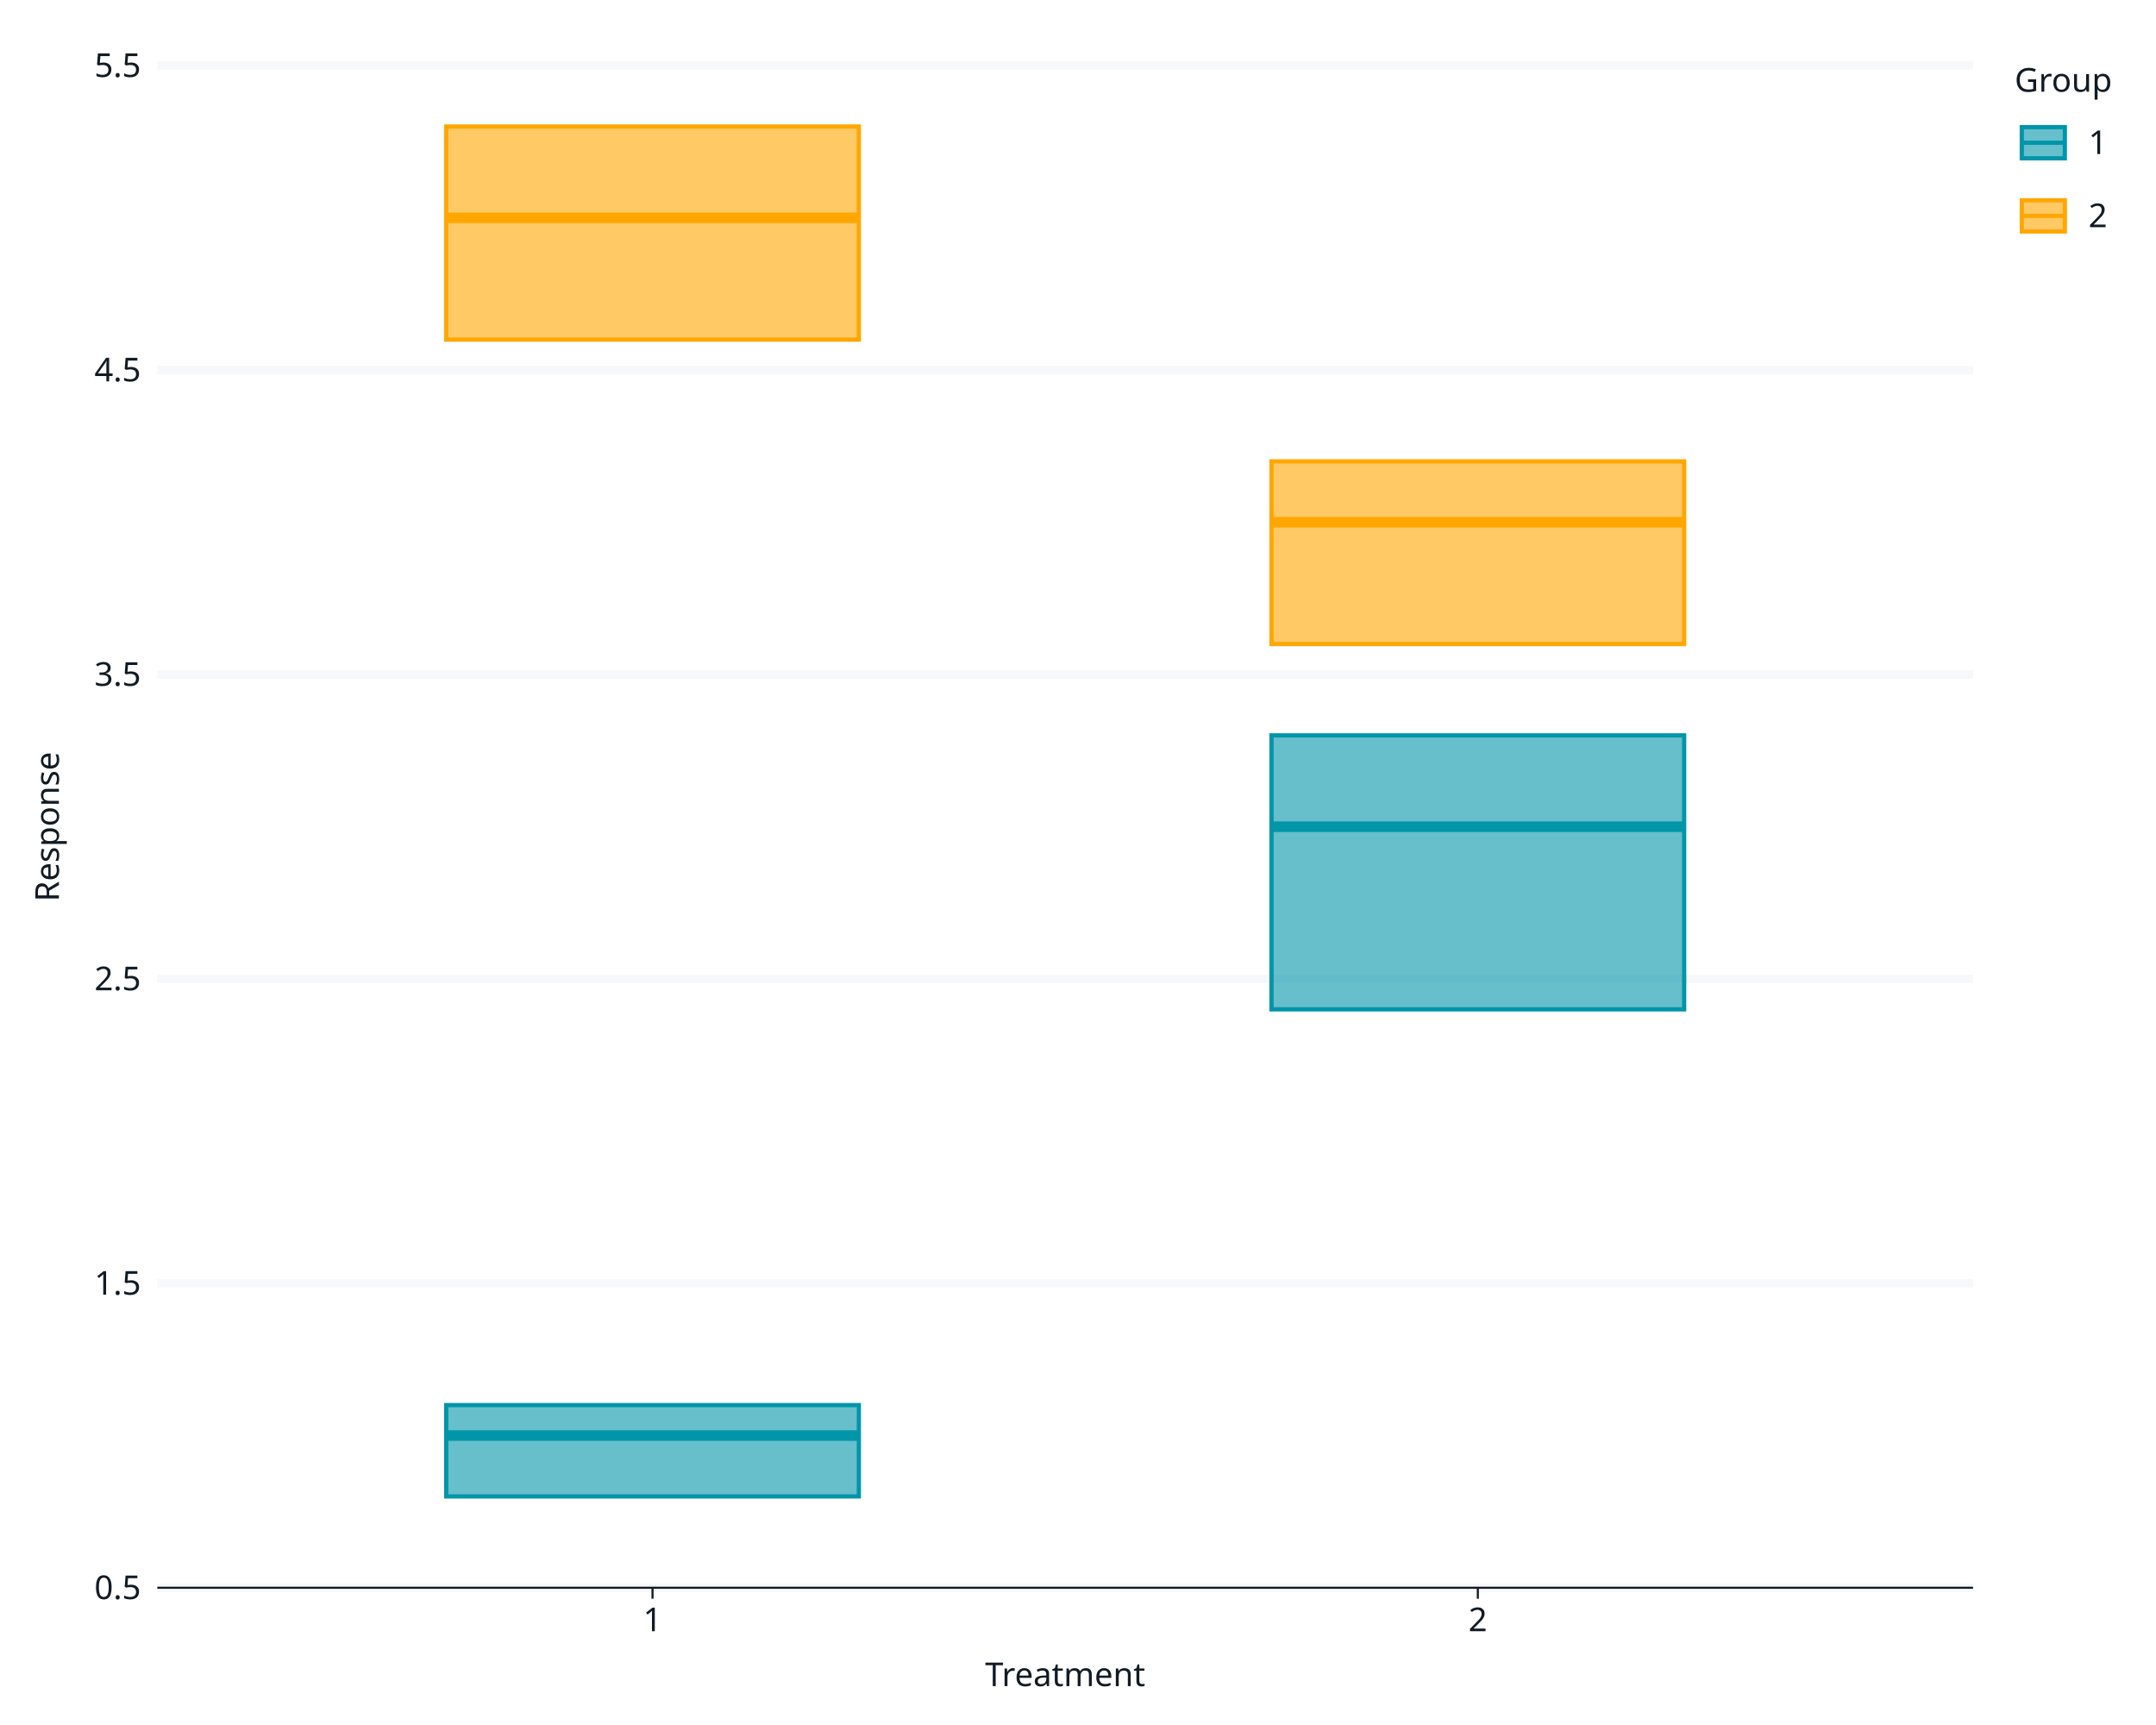
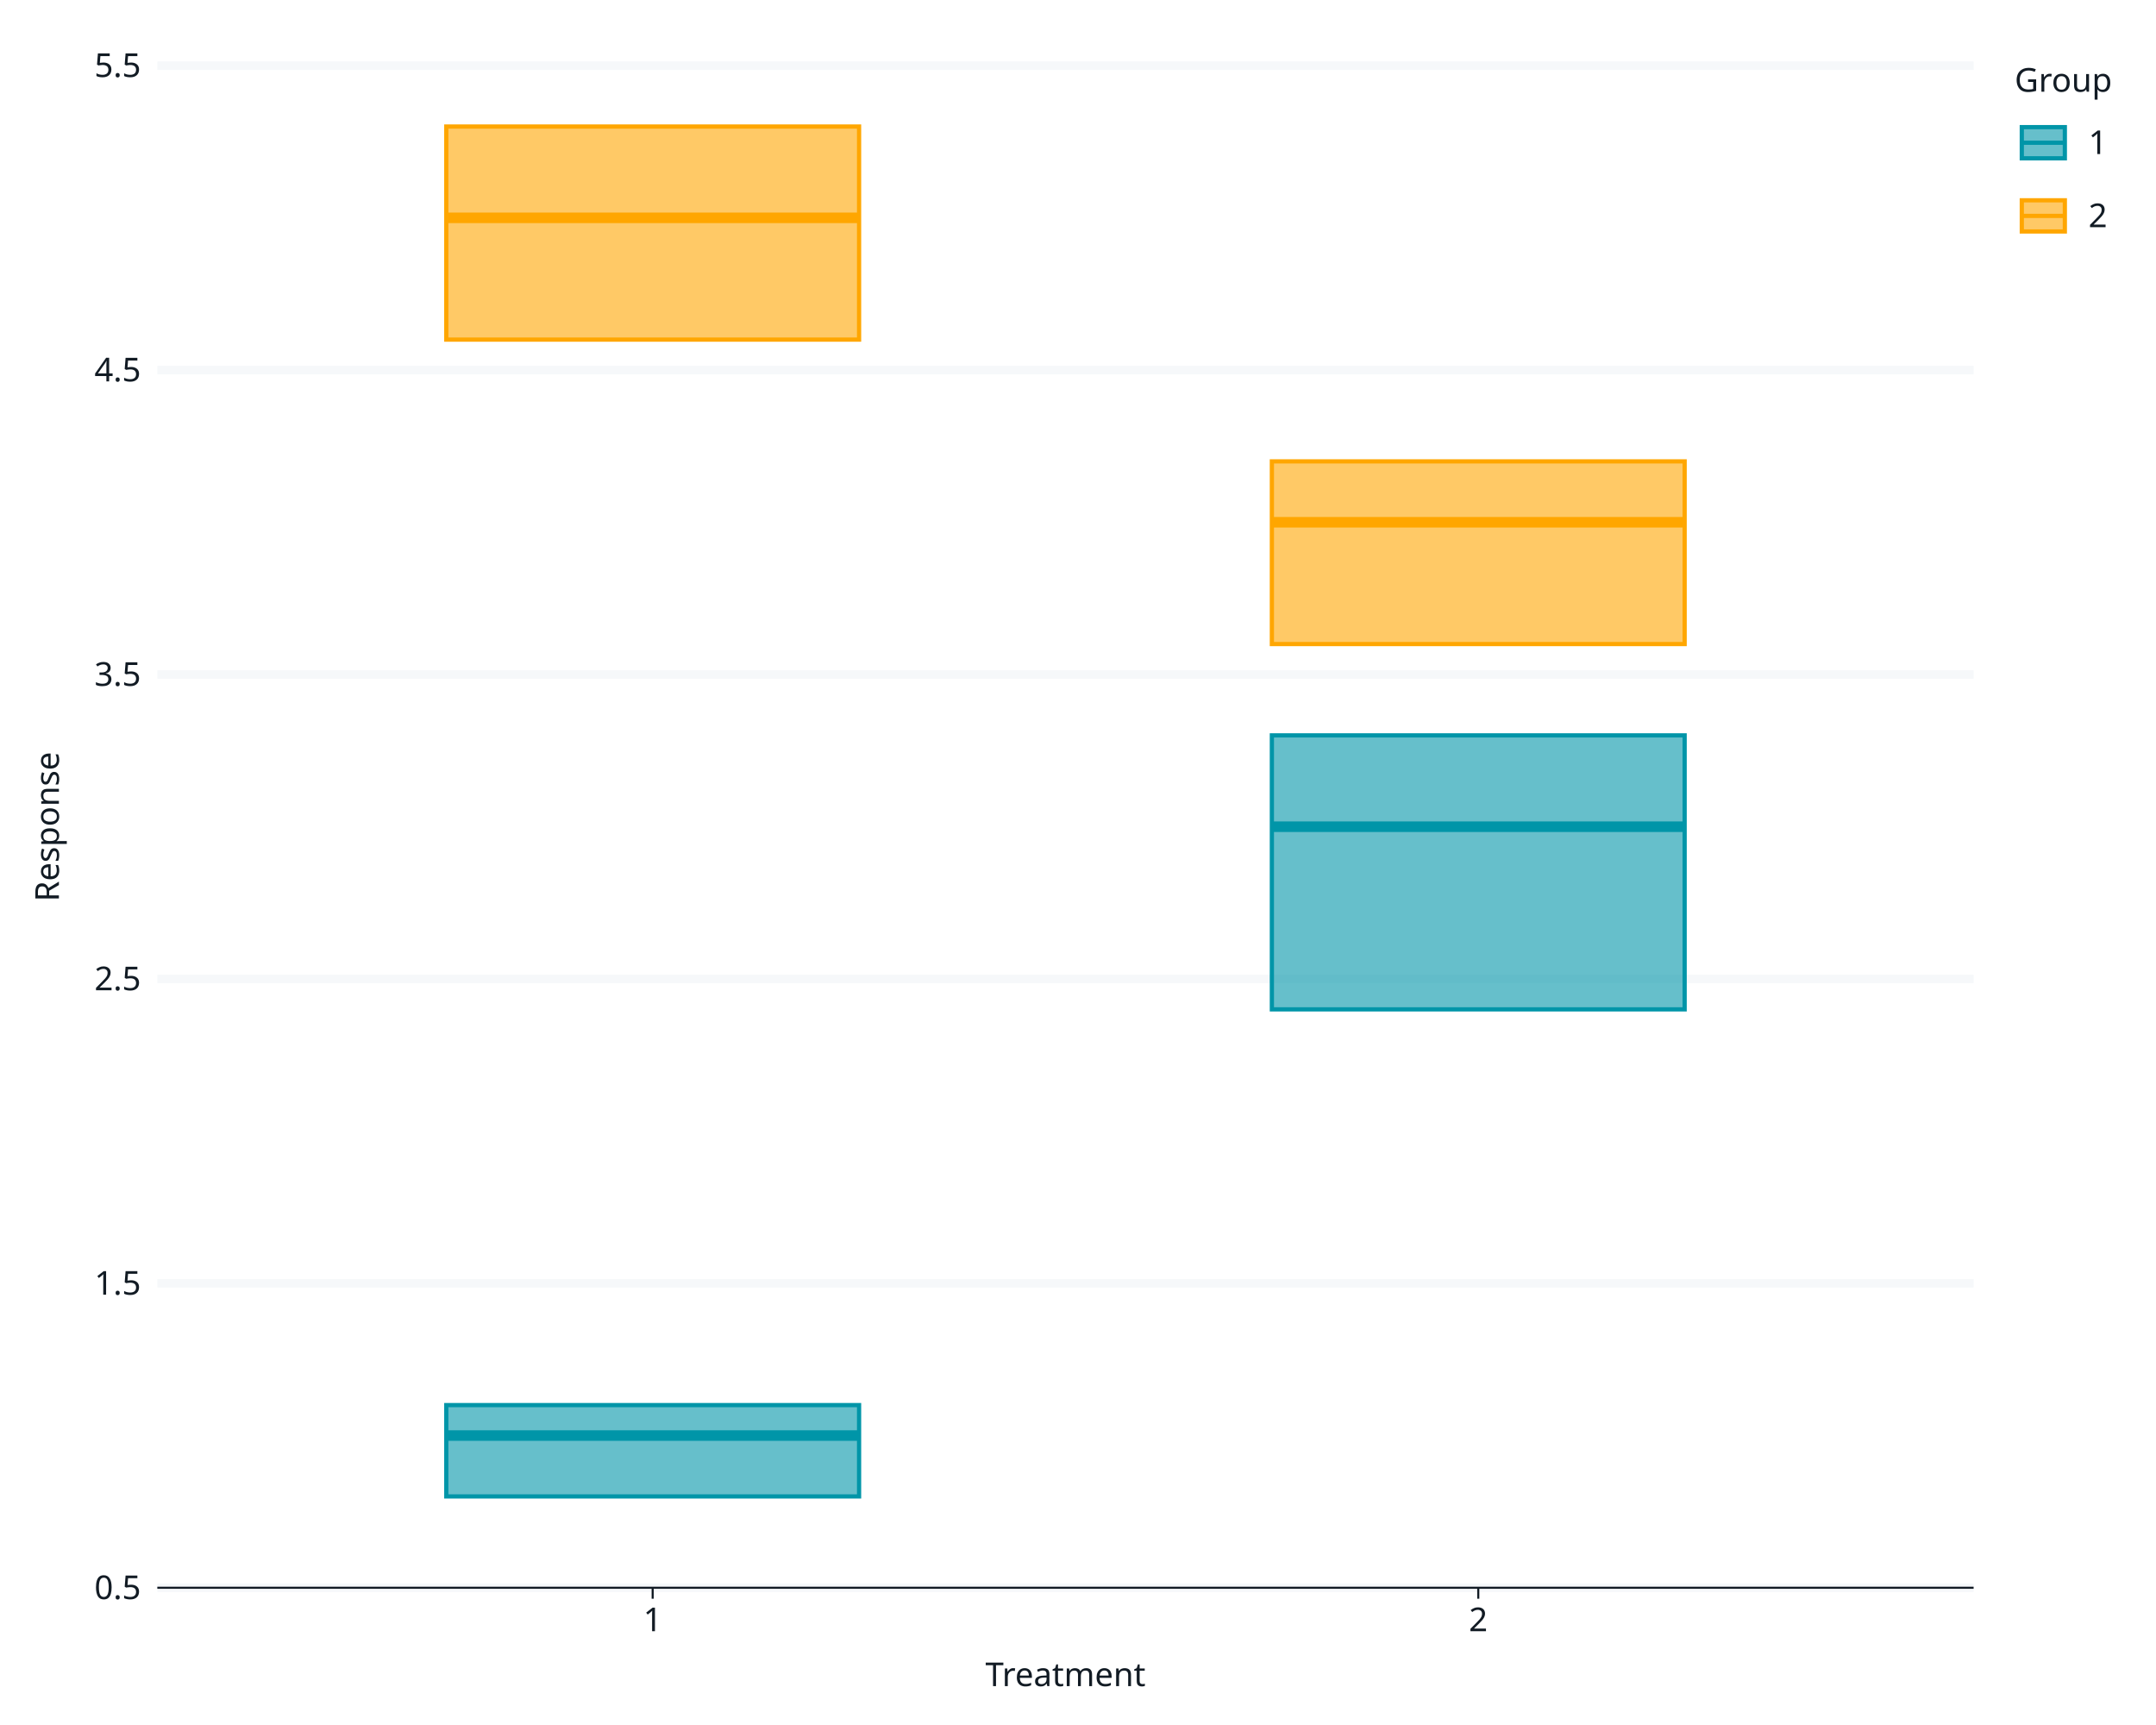
<svg xmlns="http://www.w3.org/2000/svg" class="svglite" data-engine-version="2.0" width="720.00pt" height="576.00pt" viewBox="0 0 720.00 576.00">
  <defs>
    <style type="text/css">
    .svglite line, .svglite polyline, .svglite polygon, .svglite path, .svglite rect, .svglite circle {
      fill: none;
      stroke: #000000;
      stroke-linecap: round;
      stroke-linejoin: round;
      stroke-miterlimit: 10.00;
    }
  </style>
  </defs>
  <rect width="100%" height="100%" style="stroke: none; fill: #FFFFFF;" />
  <defs>
    <clipPath id="cpMC4wMHw3MjAuMDB8MC4wMHw1NzYuMDA=">
      <rect x="0.00" y="0.00" width="720.00" height="576.00" />
    </clipPath>
  </defs>
  <g clip-path="url(#cpMC4wMHw3MjAuMDB8MC4wMHw1NzYuMDA=)">
    <rect x="0" y="0.00" width="720.00" height="576.00" style="stroke-width: 1.07; stroke: #FFFFFF; fill: #FFFFFF;" />
-     <rect x="52.54" y="21.92" width="606.35" height="508.26" style="stroke-width: 1.07; stroke: #FFFFFF; fill: #FFFFFF;" />
-     <polyline points="52.54,530.17 658.90,530.17 " style="stroke-width: 2.84; stroke: #F6F8FA; stroke-linecap: butt;" />
-     <polyline points="52.54,428.52 658.90,428.52 " style="stroke-width: 2.84; stroke: #F6F8FA; stroke-linecap: butt;" />
-     <polyline points="52.54,326.87 658.90,326.87 " style="stroke-width: 2.84; stroke: #F6F8FA; stroke-linecap: butt;" />
-     <polyline points="52.54,225.22 658.90,225.22 " style="stroke-width: 2.84; stroke: #F6F8FA; stroke-linecap: butt;" />
-     <polyline points="52.54,123.57 658.90,123.57 " style="stroke-width: 2.84; stroke: #F6F8FA; stroke-linecap: butt;" />
-     <polyline points="52.54,21.92 658.90,21.92 " style="stroke-width: 2.84; stroke: #F6F8FA; stroke-linecap: butt;" />
-     <polygon points="149.01,469.18 149.01,499.68 286.82,499.68 286.82,469.18 149.01,469.18 " style="stroke-width: 1.41; stroke: #0095A8; stroke-linecap: butt; stroke-linejoin: miter; fill: #0095A8; fill-opacity: 0.60;" />
-     <polygon points="149.01,42.25 149.01,113.40 286.82,113.40 286.82,42.25 149.01,42.25 " style="stroke-width: 1.41; stroke: #FFA600; stroke-linecap: butt; stroke-linejoin: miter; fill: #FFA600; fill-opacity: 0.60;" />
-     <polygon points="424.62,245.55 424.62,337.04 562.43,337.04 562.43,245.55 424.62,245.55 " style="stroke-width: 1.41; stroke: #0095A8; stroke-linecap: butt; stroke-linejoin: miter; fill: #0095A8; fill-opacity: 0.60;" />
-     <polygon points="424.62,154.06 424.62,215.06 562.43,215.06 562.43,154.06 424.62,154.06 " style="stroke-width: 1.41; stroke: #FFA600; stroke-linecap: butt; stroke-linejoin: miter; fill: #FFA600; fill-opacity: 0.60;" />
-     <line x1="149.01" y1="479.35" x2="286.82" y2="479.35" style="stroke-width: 3.52; stroke: #0095A8; stroke-linecap: butt; stroke-linejoin: miter;" />
-     <line x1="149.01" y1="72.74" x2="286.82" y2="72.74" style="stroke-width: 3.52; stroke: #FFA600; stroke-linecap: butt; stroke-linejoin: miter;" />
-     <line x1="424.62" y1="276.05" x2="562.43" y2="276.05" style="stroke-width: 3.52; stroke: #0095A8; stroke-linecap: butt; stroke-linejoin: miter;" />
-     <line x1="424.62" y1="174.39" x2="562.43" y2="174.39" style="stroke-width: 3.52; stroke: #FFA600; stroke-linecap: butt; stroke-linejoin: miter;" />
+     <rect x="52.54" y="21.92" width="606.54" height="508.26" style="stroke-width: 1.07; stroke: #FFFFFF; fill: #FFFFFF;" />
+     <polyline points="52.54,530.17 659.09,530.17 " style="stroke-width: 2.84; stroke: #F6F8FA; stroke-linecap: butt;" />
+     <polyline points="52.54,428.52 659.09,428.52 " style="stroke-width: 2.84; stroke: #F6F8FA; stroke-linecap: butt;" />
+     <polyline points="52.54,326.87 659.09,326.87 " style="stroke-width: 2.84; stroke: #F6F8FA; stroke-linecap: butt;" />
+     <polyline points="52.54,225.22 659.09,225.22 " style="stroke-width: 2.84; stroke: #F6F8FA; stroke-linecap: butt;" />
+     <polyline points="52.54,123.57 659.09,123.57 " style="stroke-width: 2.84; stroke: #F6F8FA; stroke-linecap: butt;" />
+     <polyline points="52.54,21.92 659.09,21.92 " style="stroke-width: 2.84; stroke: #F6F8FA; stroke-linecap: butt;" />
+     <polygon points="149.04,469.18 149.04,499.68 286.89,499.68 286.89,469.18 149.04,469.18 " style="stroke-width: 1.41; stroke: #0095A8; stroke-linecap: butt; stroke-linejoin: miter; fill: #0095A8; fill-opacity: 0.60;" />
+     <polygon points="149.04,42.25 149.04,113.40 286.89,113.40 286.89,42.25 149.04,42.25 " style="stroke-width: 1.41; stroke: #FFA600; stroke-linecap: butt; stroke-linejoin: miter; fill: #FFA600; fill-opacity: 0.60;" />
+     <polygon points="424.74,245.55 424.74,337.04 562.59,337.04 562.59,245.55 424.74,245.55 " style="stroke-width: 1.41; stroke: #0095A8; stroke-linecap: butt; stroke-linejoin: miter; fill: #0095A8; fill-opacity: 0.60;" />
+     <polygon points="424.74,154.06 424.74,215.06 562.59,215.06 562.59,154.06 424.74,154.06 " style="stroke-width: 1.41; stroke: #FFA600; stroke-linecap: butt; stroke-linejoin: miter; fill: #FFA600; fill-opacity: 0.60;" />
+     <line x1="149.04" y1="479.35" x2="286.89" y2="479.35" style="stroke-width: 3.52; stroke: #0095A8; stroke-linecap: butt; stroke-linejoin: miter;" />
+     <line x1="149.04" y1="72.74" x2="286.89" y2="72.74" style="stroke-width: 3.52; stroke: #FFA600; stroke-linecap: butt; stroke-linejoin: miter;" />
+     <line x1="424.74" y1="276.05" x2="562.59" y2="276.05" style="stroke-width: 3.52; stroke: #0095A8; stroke-linecap: butt; stroke-linejoin: miter;" />
+     <line x1="424.74" y1="174.39" x2="562.59" y2="174.39" style="stroke-width: 3.52; stroke: #FFA600; stroke-linecap: butt; stroke-linejoin: miter;" />
    <text x="47.06" y="533.96" text-anchor="end" style="font-size: 11.00px; fill: #121B24; font-family: sans;" textLength="15.29px" lengthAdjust="spacingAndGlyphs">0.5</text>
    <text x="47.06" y="432.31" text-anchor="end" style="font-size: 11.00px; fill: #121B24; font-family: sans;" textLength="15.29px" lengthAdjust="spacingAndGlyphs">1.5</text>
    <text x="47.06" y="330.66" text-anchor="end" style="font-size: 11.00px; fill: #121B24; font-family: sans;" textLength="15.29px" lengthAdjust="spacingAndGlyphs">2.5</text>
    <text x="47.06" y="229.01" text-anchor="end" style="font-size: 11.00px; fill: #121B24; font-family: sans;" textLength="15.29px" lengthAdjust="spacingAndGlyphs">3.5</text>
    <text x="47.06" y="127.35" text-anchor="end" style="font-size: 11.00px; fill: #121B24; font-family: sans;" textLength="15.29px" lengthAdjust="spacingAndGlyphs">4.5</text>
    <text x="47.06" y="25.70" text-anchor="end" style="font-size: 11.00px; fill: #121B24; font-family: sans;" textLength="15.29px" lengthAdjust="spacingAndGlyphs">5.5</text>
-     <polyline points="52.54,530.17 658.90,530.17 " style="stroke-width: 0.70; stroke: #121B24; stroke-linecap: butt;" />
-     <polyline points="217.91,533.83 217.91,530.17 " style="stroke-width: 0.70; stroke: #121B24; stroke-linecap: butt;" />
-     <polyline points="493.53,533.83 493.53,530.17 " style="stroke-width: 0.70; stroke: #121B24; stroke-linecap: butt;" />
-     <text x="217.91" y="544.68" text-anchor="middle" style="font-size: 11.00px; fill: #121B24; font-family: sans;" textLength="6.12px" lengthAdjust="spacingAndGlyphs">1</text>
-     <text x="493.53" y="544.68" text-anchor="middle" style="font-size: 11.00px; fill: #121B24; font-family: sans;" textLength="6.12px" lengthAdjust="spacingAndGlyphs">2</text>
-     <text x="355.72" y="563.02" text-anchor="middle" style="font-size: 11.00px; fill: #121B24; font-family: sans;" textLength="50.13px" lengthAdjust="spacingAndGlyphs">Treatment</text>
+     <polyline points="52.54,530.17 659.09,530.17 " style="stroke-width: 0.70; stroke: #121B24; stroke-linecap: butt;" />
+     <polyline points="217.96,533.83 217.96,530.17 " style="stroke-width: 0.70; stroke: #121B24; stroke-linecap: butt;" />
+     <polyline points="493.67,533.83 493.67,530.17 " style="stroke-width: 0.70; stroke: #121B24; stroke-linecap: butt;" />
+     <text x="217.96" y="544.68" text-anchor="middle" style="font-size: 11.00px; fill: #121B24; font-family: sans;" textLength="6.12px" lengthAdjust="spacingAndGlyphs">1</text>
+     <text x="493.67" y="544.68" text-anchor="middle" style="font-size: 11.00px; fill: #121B24; font-family: sans;" textLength="6.12px" lengthAdjust="spacingAndGlyphs">2</text>
+     <text x="355.82" y="563.02" text-anchor="middle" style="font-size: 11.00px; fill: #121B24; font-family: sans;" textLength="50.13px" lengthAdjust="spacingAndGlyphs">Treatment</text>
    <text transform="translate(19.67,276.05) rotate(-90)" text-anchor="middle" style="font-size: 11.00px; fill: #121B24; font-family: sans;" textLength="49.55px" lengthAdjust="spacingAndGlyphs">Response</text>
    <rect x="664.57" y="21.92" width="33.52" height="68.79" style="stroke-width: 1.07; stroke: #FFFFFF; fill: #FFFFFF;" />
    <text x="672.79" y="30.63" style="font-size: 11.00px; fill: #121B24; font-family: sans;" textLength="30.58px" lengthAdjust="spacingAndGlyphs">Group</text>
    <rect x="672.79" y="37.25" width="19.18" height="20.81" style="stroke-width: 1.07; stroke: #FFFFFF; fill: #FFFFFF;" />
    <rect x="675.18" y="42.45" width="14.38" height="10.41" style="stroke-width: 1.41; stroke: #0095A8; stroke-linecap: butt; stroke-linejoin: miter; fill: #0095A8; fill-opacity: 0.60;" />
    <polyline points="675.18,47.66 689.57,47.66 " style="stroke-width: 1.41; stroke: #0095A8; stroke-linecap: butt; stroke-linejoin: miter;" />
    <rect x="672.79" y="61.68" width="19.18" height="20.81" style="stroke-width: 1.07; stroke: #FFFFFF; fill: #FFFFFF;" />
    <rect x="675.18" y="66.88" width="14.38" height="10.41" style="stroke-width: 1.41; stroke: #FFA600; stroke-linecap: butt; stroke-linejoin: miter; fill: #FFA600; fill-opacity: 0.60;" />
    <polyline points="675.18,72.09 689.57,72.09 " style="stroke-width: 1.41; stroke: #FFA600; stroke-linecap: butt; stroke-linejoin: miter;" />
    <text x="697.44" y="51.44" style="font-size: 11.00px; fill: #121B24; font-family: sans;" textLength="6.12px" lengthAdjust="spacingAndGlyphs">1</text>
    <text x="697.44" y="75.87" style="font-size: 11.00px; fill: #121B24; font-family: sans;" textLength="6.12px" lengthAdjust="spacingAndGlyphs">2</text>
  </g>
</svg>
